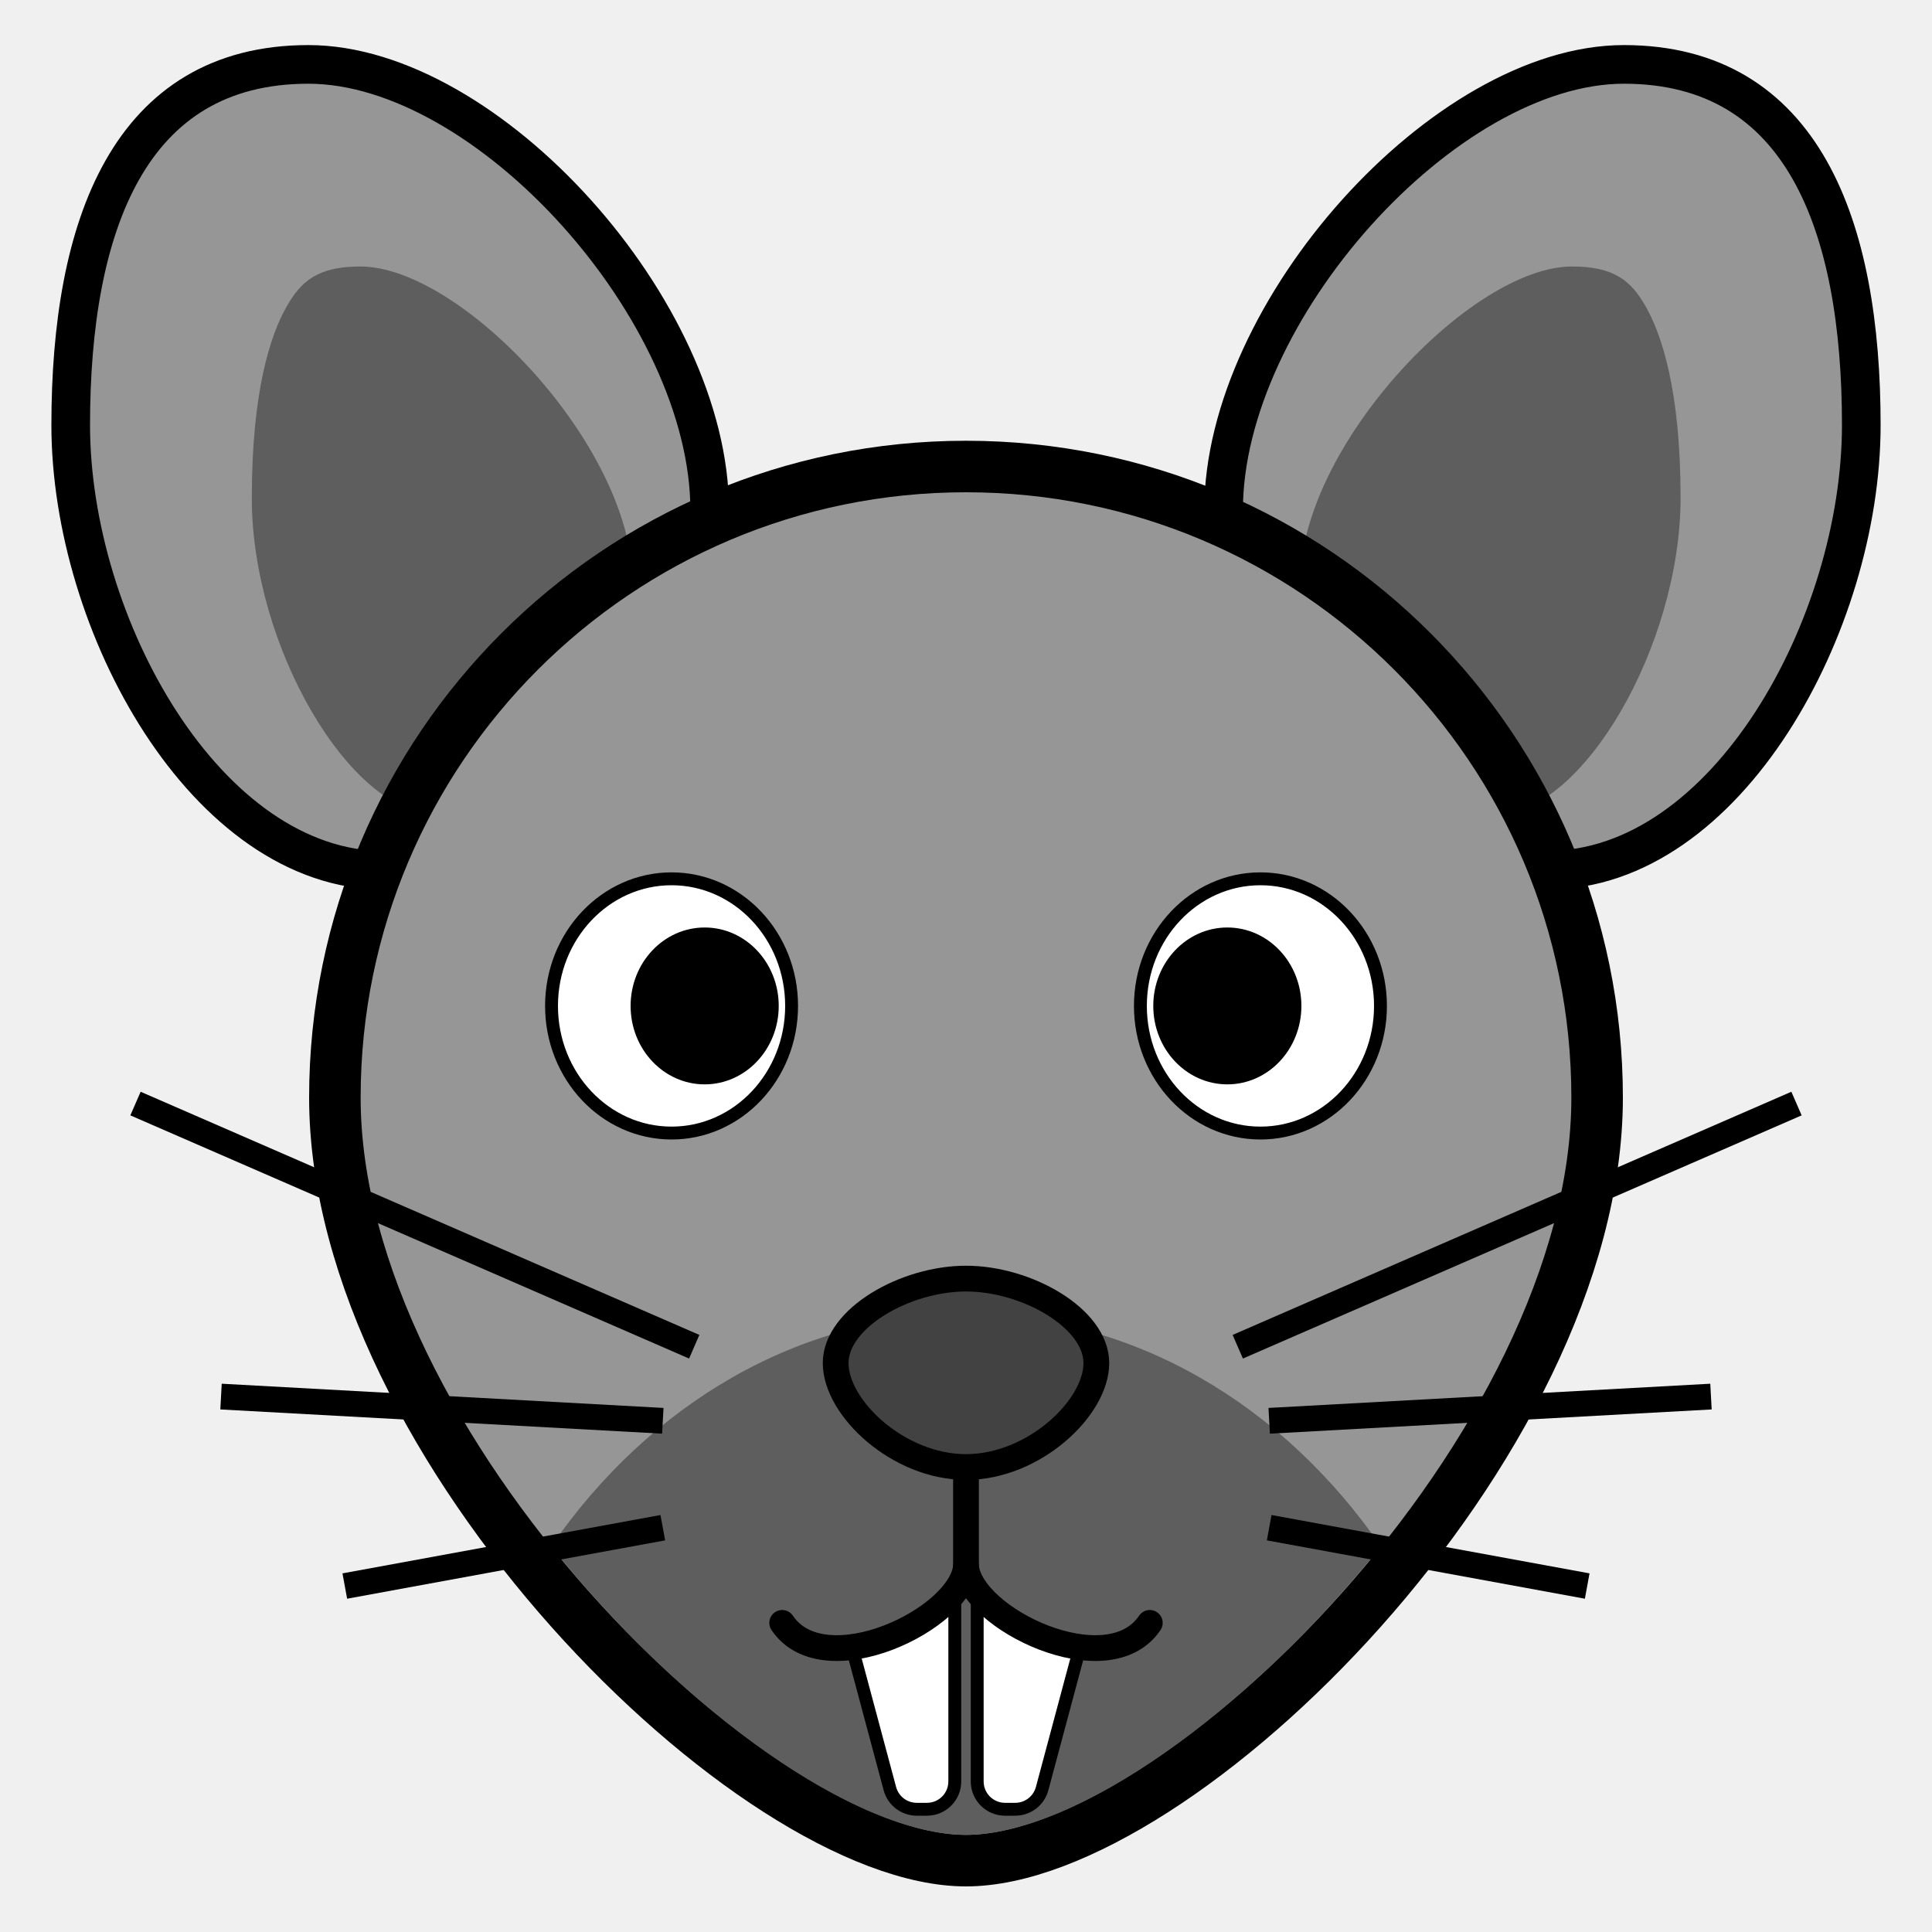
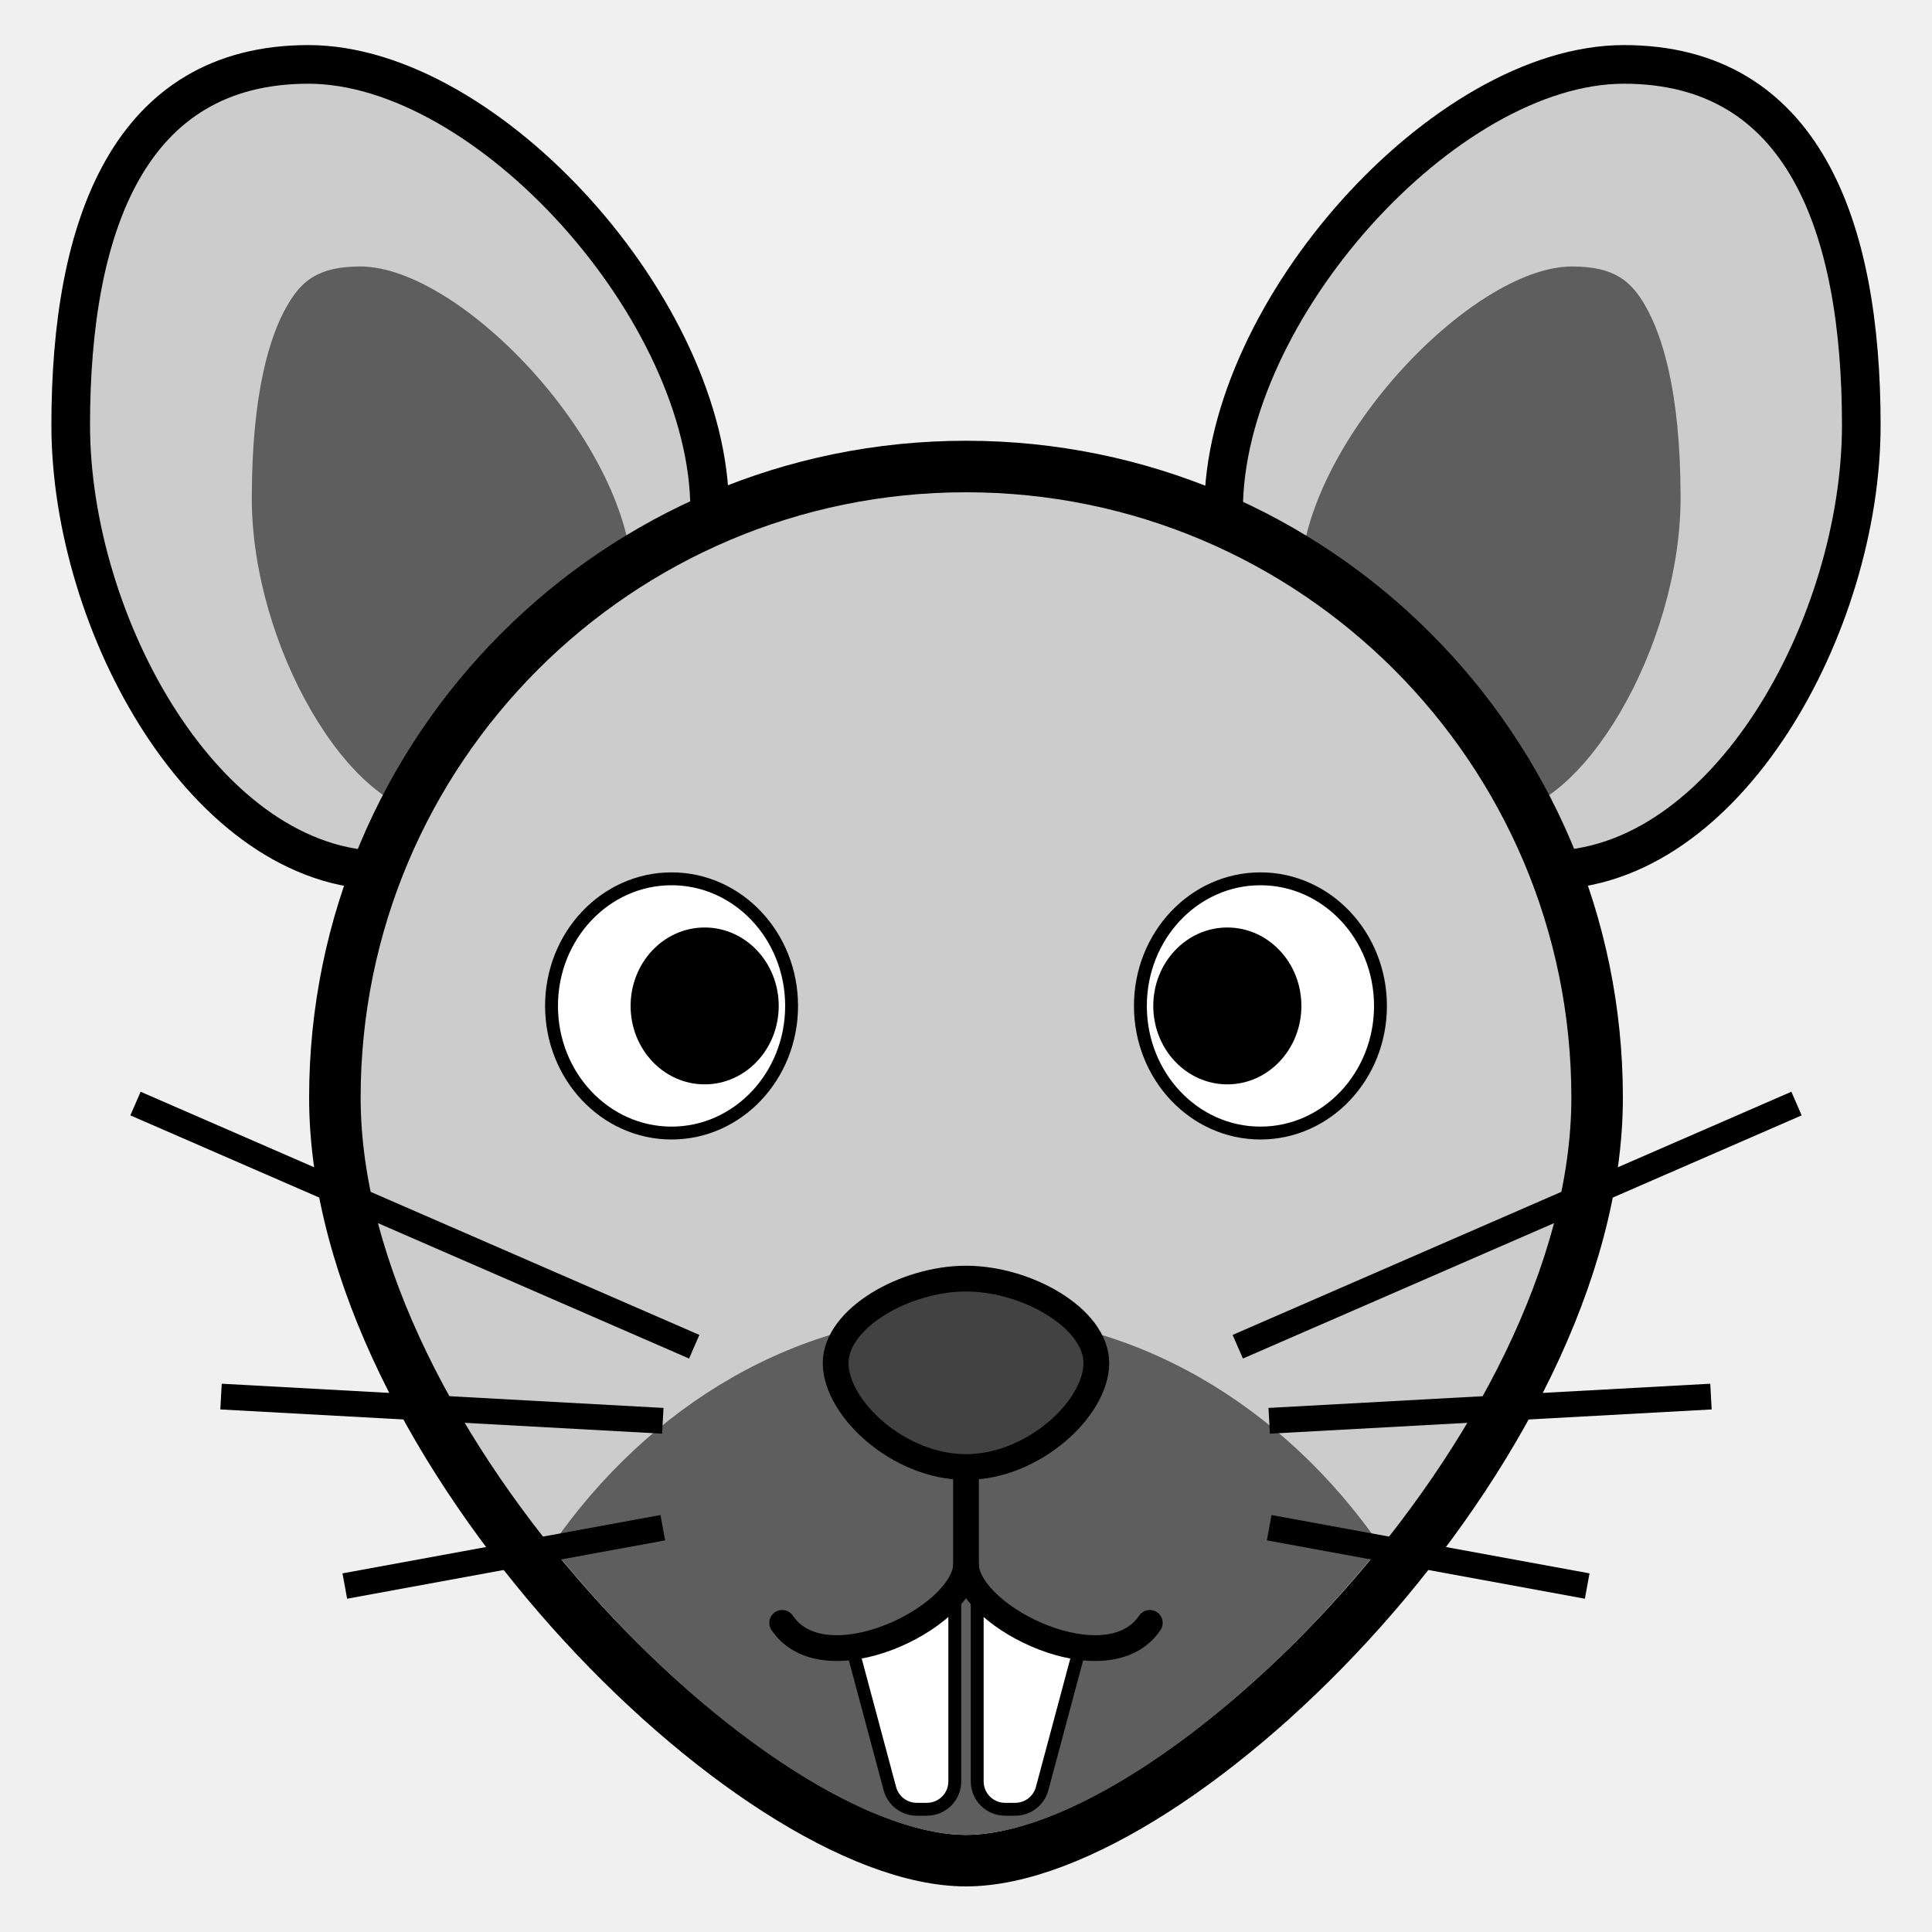
<svg xmlns="http://www.w3.org/2000/svg" id="ART" viewBox="0 0 150 150">
  <defs>
-     <style>.cls-1,.cls-3{fill:#969696;}.cls-1,.cls-3,.cls-4,.cls-5,.cls-6,.cls-7{stroke:#000;}.cls-1,.cls-3,.cls-4,.cls-5,.cls-7{stroke-miterlimit:10;}.cls-1{stroke-width:3px;}.cls-2{fill:#5e5e5e;}.cls-3{stroke-width:4px;}.cls-4{fill:#fff;}.cls-5{fill:#424242;}.cls-5,.cls-6,.cls-7{stroke-width:2px;}.cls-6{fill:none;stroke-linecap:round;stroke-linejoin:round;}</style>
+     <style>.cls-1,.cls-3{fill:#cccccc;}.cls-1,.cls-3,.cls-4,.cls-5,.cls-6,.cls-7{stroke:#000;}.cls-1,.cls-3,.cls-4,.cls-5,.cls-7{stroke-miterlimit:10;}.cls-1{stroke-width:3px;}.cls-2{fill:#5e5e5e;}.cls-3{stroke-width:4px;}.cls-4{fill:#fff;}.cls-5{fill:#424242;}.cls-5,.cls-6,.cls-7{stroke-width:2px;}.cls-6{fill:none;stroke-linecap:round;stroke-linejoin:round;}</style>
  </defs>
  <path class="cls-1" d="M5.49,33C5.49,48.47,16,67.58,29.88,67.58S55.1,55.06,55.1,39.6,37.87,5,23.94,5,5.49,17.57,5.49,33Z" />
  <path class="cls-2" d="M33.92,63.25c8.38,0,15.2-8.06,15.2-18,0-10.6-13.3-24.56-21.14-24.56-3.31,0-4.61,1.14-5.73,3.12C21,26,19.55,30.35,19.55,38.69,19.55,50.16,27.2,63.25,33.92,63.25Z" />
  <path class="cls-1" d="M144.51,33c0,15.45-10.44,34.56-24.35,34.56S95,55.06,95,39.6,112.17,5,126.08,5,144.51,17.57,144.51,33Z" />
  <path class="cls-2" d="M116.12,63.25c-8.37,0-15.18-8.06-15.18-18,0-10.6,13.28-24.56,21.11-24.56,3.31,0,4.61,1.14,5.73,3.12,1.23,2.17,2.7,6.51,2.7,14.85C130.47,50.16,122.83,63.25,116.12,63.25Z" />
  <path class="cls-3" d="M124,85.22c0,27.07-32.49,59.24-49,59.24S26,112.28,26,85.22a49,49,0,0,1,98,0Z" data-name="&lt;Path&gt;" id="_Path_" />
  <path class="cls-2" d="M107.21,120.06C96.92,132.92,83.55,142.45,75,142.45s-21.92-9.53-32.21-22.39c7.6-11,19.21-18,32.21-18S99.61,109.06,107.21,120.06Z" />
  <ellipse class="cls-4" cx="97.86" cy="78.1" rx="9.32" ry="9.87" />
  <ellipse cx="95.29" cy="78.1" rx="5.75" ry="6.09" />
  <ellipse class="cls-4" cx="52.14" cy="78.1" rx="9.32" ry="9.87" />
  <ellipse cx="54.71" cy="78.1" rx="5.75" ry="6.09" />
  <path class="cls-4" d="M74.13,124.21v14.1A2.16,2.16,0,0,1,72,140.47h-.83a2.16,2.16,0,0,1-2.08-1.6l-2.85-10.64" />
  <path class="cls-4" d="M75.87,124.21v14.1A2.16,2.16,0,0,0,78,140.47h.83a2.16,2.16,0,0,0,2.08-1.6l2.85-10.64" />
  <path class="cls-5" d="M64.88,105.83c0-3.49,5.41-6.56,10.12-6.56s10.12,3.07,10.12,6.56S80.26,113.9,75,113.9,64.88,109.32,64.88,105.83Z" />
  <path class="cls-6" d="M60.73,126c3.25,4.83,13.92-.3,14.27-4.4" />
  <path class="cls-6" d="M89.27,126c-3.25,4.83-13.92-.3-14.27-4.4v-7.09" />
  <line class="cls-7" x1="98.54" x2="123.23" y1="118.61" y2="123.14" />
  <line class="cls-7" x1="98.54" x2="132.84" y1="110.31" y2="108.43" />
  <line class="cls-7" x1="96.1" x2="139.48" y1="104.56" y2="85.68" />
  <line class="cls-7" x1="51.46" x2="26.77" y1="118.61" y2="123.14" />
  <line class="cls-7" x1="51.46" x2="17.16" y1="110.31" y2="108.43" />
  <line class="cls-7" x1="53.9" x2="10.52" y1="104.56" y2="85.68" />
</svg>
